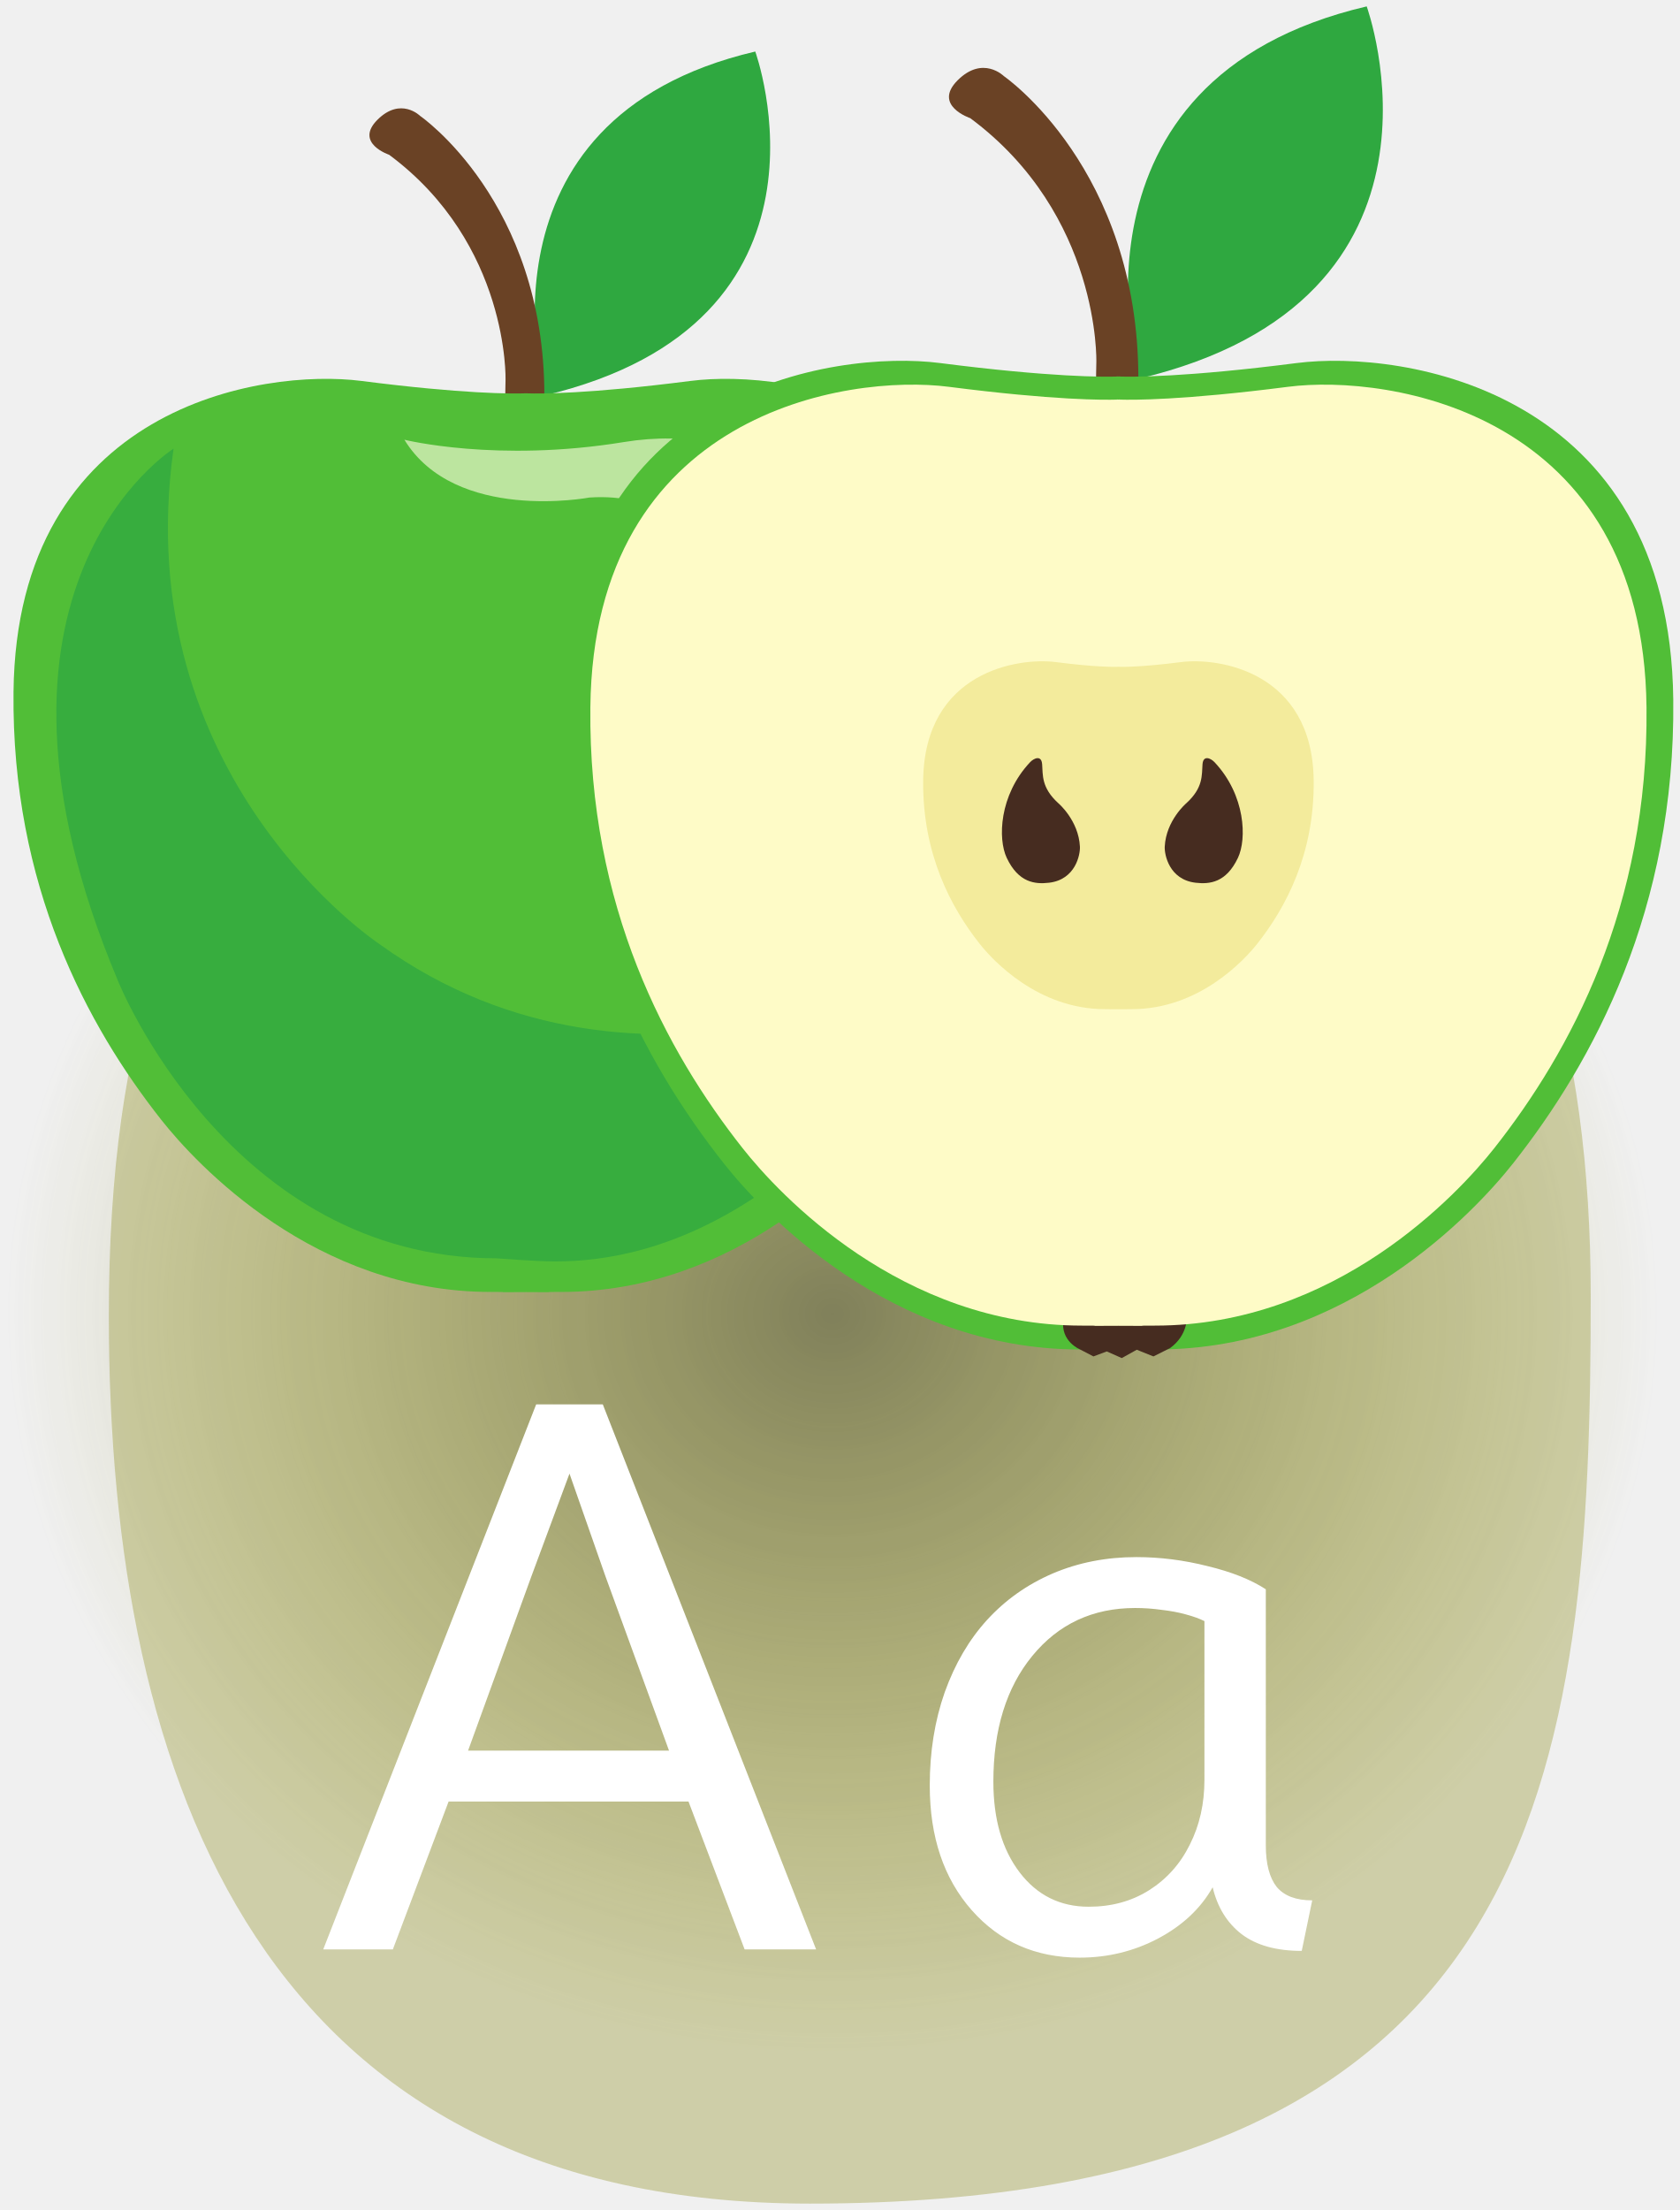
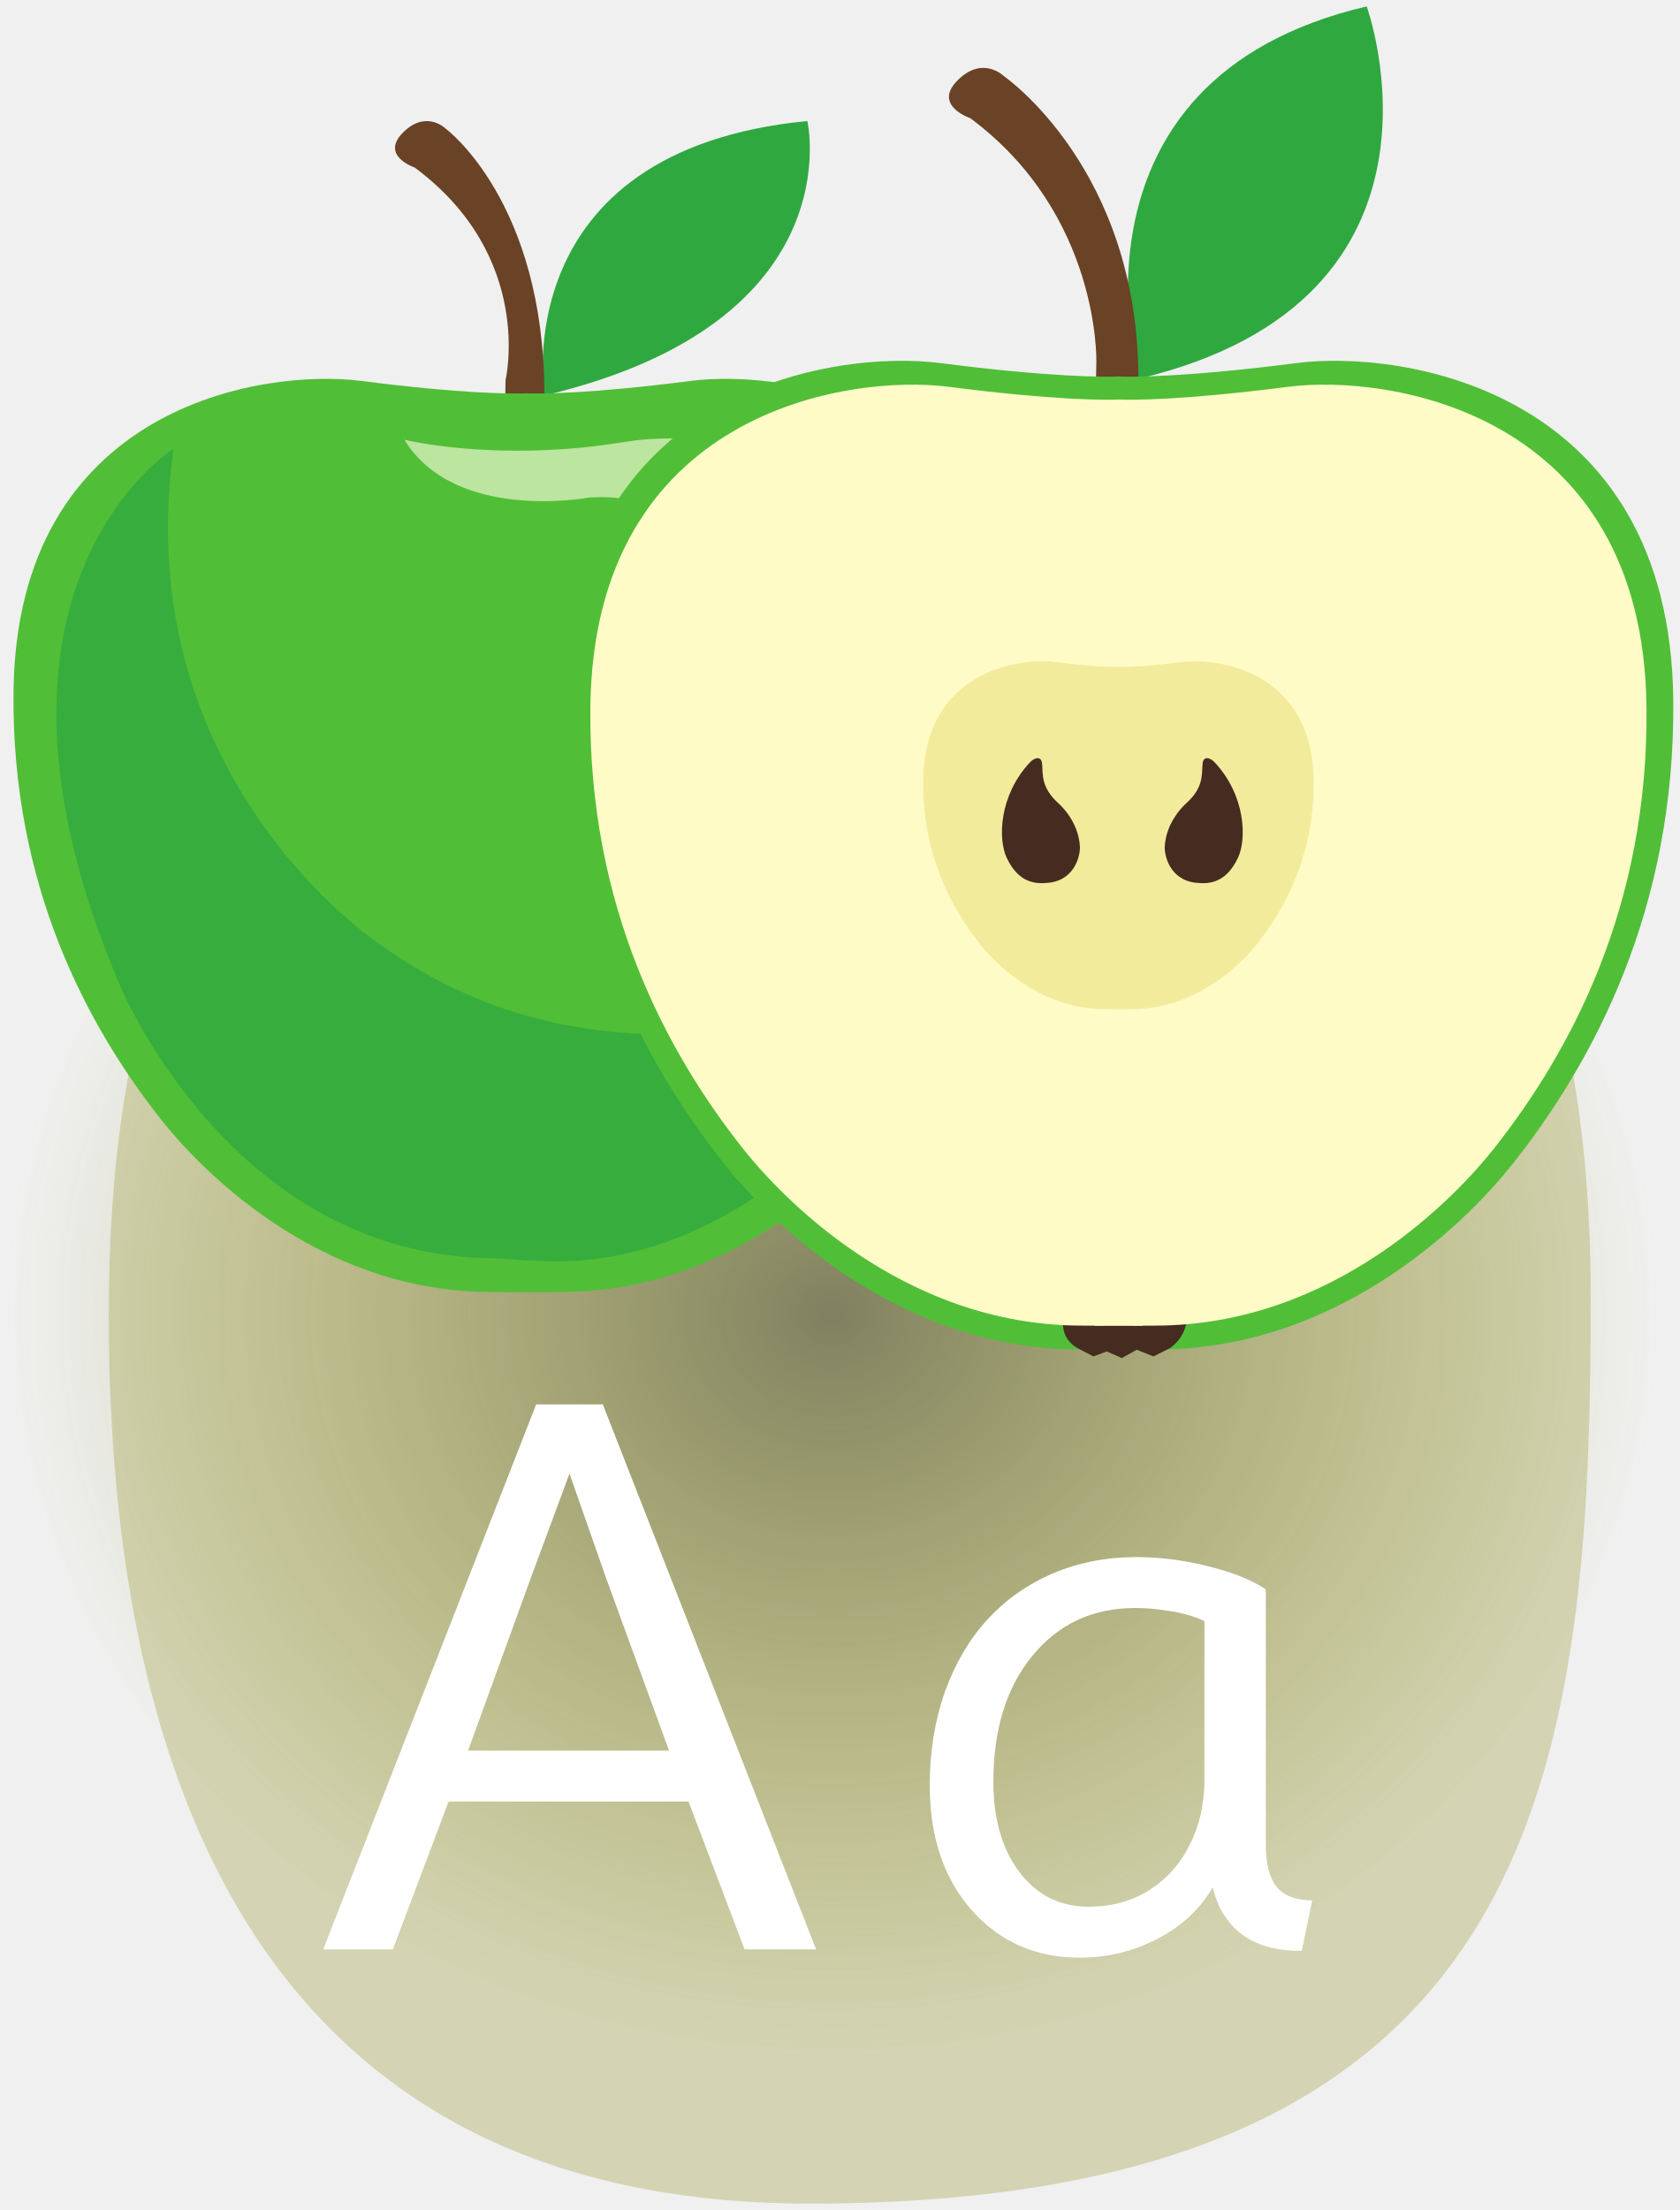
<svg xmlns="http://www.w3.org/2000/svg" xmlns:xlink="http://www.w3.org/1999/xlink" version="1.1" width="262.989" height="345.924" viewBox="0 0 262.989 345.924" id="svg2985" style="overflow:visible">
  <defs id="defs3078">
    <linearGradient id="linearGradient4301">
      <stop style="stop-color:#404040;stop-opacity:1;" offset="0" id="stop4303" />
      <stop style="stop-color:#808000;stop-opacity:0;" offset="1" id="stop4305" />
    </linearGradient>
    <linearGradient id="linearGradient4088">
      <stop style="stop-color:#000000;stop-opacity:1;" offset="0" id="stop4090" />
      <stop style="stop-color:#c8cc95;stop-opacity:0;" offset="1" id="stop4092" />
    </linearGradient>
    <linearGradient id="linearGradient3910">
      <stop style="stop-color:#d1f5bc;stop-opacity:1;" offset="0" id="stop3912" />
      <stop style="stop-color:#9ce970;stop-opacity:0;" offset="1" id="stop3915" />
    </linearGradient>
    <linearGradient id="linearGradient3878">
      <stop style="stop-color:#6e8f5b;stop-opacity:1;" offset="0" id="stop3880" />
      <stop style="stop-color:#ebebeb;stop-opacity:0;" offset="1" id="stop3882" />
    </linearGradient>
    <linearGradient id="linearGradient4407">
      <stop style="stop-color:#5a932e;stop-opacity:1;" offset="0" id="stop4409" />
      <stop style="stop-color:#008000;stop-opacity:0;" offset="1" id="stop4411" />
    </linearGradient>
    <linearGradient id="linearGradient3920">
      <stop id="stop3922" style="stop-color:#f76605;stop-opacity:1" offset="0" />
      <stop id="stop3924" style="stop-color:#f76605;stop-opacity:0" offset="1" />
    </linearGradient>
    <linearGradient id="linearGradient3912">
      <stop id="stop3914" style="stop-color:#f76605;stop-opacity:1" offset="0" />
      <stop id="stop3916" style="stop-color:#f76605;stop-opacity:0" offset="1" />
    </linearGradient>
    <linearGradient x1="266.478" y1="211.68" x2="229.985" y2="1" id="linearGradient3926" xlink:href="#linearGradient3920" gradientUnits="userSpaceOnUse" />
    <linearGradient x1="181.082" y1="130.101" x2="215.935" y2="39.45" id="linearGradient3928" xlink:href="#linearGradient3912" gradientUnits="userSpaceOnUse" gradientTransform="matrix(1,0,0,0.8609317,-54.55841,-74.85106)" />
    <radialGradient xlink:href="#linearGradient4088" id="radialGradient4094" cx="78.698" cy="50.058" fx="78.698" fy="50.058" r="99.455" gradientTransform="matrix(1,0,0,0.2369623,0,38.19639)" gradientUnits="userSpaceOnUse" />
    <radialGradient xlink:href="#linearGradient4088-8" id="radialGradient4104-4" cx="78.698" cy="50.058" fx="78.698" fy="50.058" r="99.455" gradientTransform="matrix(1,0,0,0.2369623,0,38.19639)" gradientUnits="userSpaceOnUse" />
    <linearGradient id="linearGradient4088-8">
      <stop style="stop-color:#000000;stop-opacity:1;" offset="0" id="stop4090-2" />
      <stop style="stop-color:#000000;stop-opacity:0;" offset="1" id="stop4092-2" />
    </linearGradient>
    <radialGradient xlink:href="#linearGradient4088-8" id="radialGradient4106-5" gradientUnits="userSpaceOnUse" gradientTransform="matrix(1,0,0,0.2369623,0,38.19639)" cx="78.698" cy="50.058" fx="78.698" fy="50.058" r="99.455" />
    <radialGradient xlink:href="#linearGradient4088" id="radialGradient4162" cx="78.698" cy="50.058" fx="78.698" fy="50.058" r="99.455" gradientTransform="matrix(1,0,0,0.2369623,0,38.19639)" gradientUnits="userSpaceOnUse" spreadMethod="pad" />
    <radialGradient xlink:href="#linearGradient4088" id="radialGradient4164" gradientUnits="userSpaceOnUse" gradientTransform="matrix(0.615615,-0.00320847,1.5412167e-4,0.1356629,37.45477,51.19507)" spreadMethod="pad" cx="100.392" cy="142.538" fx="100.392" fy="142.538" r="99.455" />
    <radialGradient xlink:href="#linearGradient4088-4" id="radialGradient4162-1" cx="78.698" cy="50.058" fx="78.698" fy="50.058" r="99.455" gradientTransform="matrix(1,0,0,0.2369623,0,38.19639)" gradientUnits="userSpaceOnUse" spreadMethod="pad" />
    <linearGradient id="linearGradient4088-4">
      <stop style="stop-color:#000000;stop-opacity:1;" offset="0" id="stop4090-1" />
      <stop style="stop-color:#c8cc95;stop-opacity:0;" offset="1" id="stop4092-8" />
    </linearGradient>
    <radialGradient xlink:href="#linearGradient4088-4" id="radialGradient4164-9" gradientUnits="userSpaceOnUse" gradientTransform="matrix(0.615615,-0.00320847,1.5412167e-4,0.1356629,37.45477,51.19507)" spreadMethod="pad" cx="100.392" cy="142.538" fx="100.392" fy="142.538" r="99.455" />
    <linearGradient id="linearGradient4181">
      <stop style="stop-color:#000000;stop-opacity:1;" offset="0" id="stop4183" />
      <stop style="stop-color:#c8cc95;stop-opacity:0.453;" offset="1" id="stop4185" />
    </linearGradient>
    <radialGradient r="99.455" fy="142.538" fx="100.392" cy="142.538" cx="100.392" spreadMethod="pad" gradientTransform="matrix(0.615615,-0.00320847,1.5412167e-4,0.1356629,37.45477,51.19507)" gradientUnits="userSpaceOnUse" id="radialGradient4189" xlink:href="#linearGradient4088-4" />
    <radialGradient xlink:href="#linearGradient4301" id="radialGradient4307" cx="121.95" cy="157.956" fx="121.95" fy="157.956" r="107.583" gradientTransform="matrix(1.202231,0,0,1.083338,-16.27259,34.53615)" gradientUnits="userSpaceOnUse" />
  </defs>
  <path style="opacity:0.631;fill:url(#radialGradient4307);fill-opacity:1;stroke:none;overflow:visible" d="m 259.679,193.917 c 0,66.813 -7.712,128.288 -136.295,128.288 -94.755,0 -122.383,-58.69 -122.383,-125.503 0,-81.434 46.829,-102.356 129.844,-107.143 86.254,-4.974 128.834,31.279 128.834,104.358 z" id="path3929-4" />
-   <path style="opacity:0.3;fill:#808000;fill-opacity:1;stroke:none" d="m 249.065,202.866 c 0,73.985 -6.918,142.058 -122.253,142.058 -84.993,0 -109.774,-64.989 -109.774,-138.974 0,-90.174 42.004,-113.343 116.467,-118.644 77.367,-5.507 115.56,34.637 115.56,115.56 z" id="path3929" />
+   <path style="opacity:0.25;fill:#808000;fill-opacity:1;stroke:none" d="m 249.065,202.866 c 0,73.985 -6.918,142.058 -122.253,142.058 -84.993,0 -109.774,-64.989 -109.774,-138.974 0,-90.174 42.004,-113.343 116.467,-118.644 77.367,-5.507 115.56,34.637 115.56,115.56 z" id="path3929" />
  <g id="layer1" transform="translate(17.27412,35.39722)">
-     <g id="g13987" transform="matrix(2.313041,0,0,2.313041,-80.74865,-159.7557)">
-       <path d="m 64.292,80.526 c 0,0 -5.31,-18.691 14.274,-23.275 0,0 6.666,18.334 -14.274,23.275" style="fill:#2fa840;fill-opacity:1;fill-rule:nonzero;stroke:none" id="path3286" />
-       <path d="m 61.663,79.476 c 0,0 0.264,-9.196 -7.883,-15.24 0,0 -2.364,-0.789 -0.789,-2.366 1.577,-1.576 2.891,-0.261 2.891,-0.261 0,0 8.409,5.78 8.409,18.918 0,13.137 -2.89,7.883 -2.629,-1.05" style="fill:#6a4225;fill-opacity:1;fill-rule:nonzero;stroke:none" id="path3288" />
-       <path d="m 74.187,79.542 c -6.945,0.891 -10.229,0.868 -11.038,0.841 l 0,-0.007 -0.106,0.005 -0.106,-0.005 0,0.007 c -0.807,0.026 -4.091,0.05 -11.037,-0.841 -6.643,-0.851 -23.335,1.667 -23.543,21.043 -0.141,13.11 4.997,22.614 10,28.957 2.391,3.031 10.418,11.65 22.29,11.65 0.111,0 0.43,0 0.833,0.002 l 0,0.015 c 0.179,0 0.835,-0.002 1.564,-0.008 0.729,0.005 1.386,0.008 1.564,0.008 l 0,-0.015 c 0.404,-0.002 0.723,-0.002 0.833,-0.002 11.873,0 19.9,-8.619 22.29,-11.65 5.003,-6.344 10.143,-15.848 10,-28.957 -0.207,-19.375 -16.899,-21.894 -23.543,-21.043" style="fill:#51be37;fill-opacity:1;fill-rule:nonzero;stroke:none" id="path3290" />
-       <path d="m 54.816,83.521 c 0,0 6.261,1.565 14.867,0.156 8.609,-1.409 15.92,3.481 17.058,12.364 0.784,6.104 -3.129,7.669 -5.006,7.669 0,0 -4.695,0.156 -5.008,-6.416 0,0 -0.158,-10.486 -9.39,-9.861 0,0 -9.078,1.721 -12.521,-3.911" style="fill:#bce59f;fill-opacity:1;fill-rule:nonzero;stroke:none" id="path3292" />
-       <path d="m 39.19,84.126 c 0,0 -15,9.375 -3.75,36.041 0,0 7.5,18.75 25.625,18.75 0,0 2.638,0.209 3.96,0.209 3.281,0 8.321,-0.704 14.238,-4.834 1.972,-1.376 9.304,-7.457 12.637,-15.375 0,0 -20.834,11.668 -38.75,-1.25 0,0 -17.084,-11.25 -13.96,-33.541" style="fill:#37ad3e;fill-opacity:1;fill-rule:nonzero;stroke:none" id="path3294" />
-     </g>
+     <path id="path3286" style="fill:#2fa840;fill-opacity:1;fill-rule:nonzero;stroke:none" d="m 67.962,26.503 c 0,0 -6.299,-38.338 41.174,-42.958 0,0 7.261,31.528 -41.174,42.958" />
+     <path id="path3288" style="fill:#6a4225;fill-opacity:1;fill-rule:nonzero;stroke:none" d="m 61.882,24.074 c 0,0 4.61,-19.271 -14.233,-33.251 0,0 -5.467,-1.824 -1.824,-5.473 3.649,-3.646 6.688,-0.604 6.688,-0.604 0,0 15.45,11.369 15.45,41.757 0,30.388 -6.685,18.233 -6.08,-2.429" />
+     <path id="path3290" style="fill:#51be37;fill-opacity:1;fill-rule:nonzero;stroke:none" d="M 90.849,24.228 C 74.785,26.289 67.19,26.234 65.319,26.174 l 0,-0.016 -0.246,0.012 -0.246,-0.012 0,0.016 c -1.868,0.061 -9.463,0.116 -25.53,-1.946 -15.364,-1.969 -53.975,3.857 -54.455,48.672 -0.327,30.324 11.559,52.307 23.13,66.98 5.531,7.011 24.096,26.947 51.558,26.947 0.257,0 0.995,0 1.926,0.005 l 0,0.035 c 0.413,0 1.931,-0.005 3.617,-0.018 1.686,0.012 3.206,0.018 3.617,0.018 l 0,-0.035 c 0.934,-0.005 1.671,-0.005 1.926,-0.005 27.462,0 46.03,-19.936 51.558,-26.947 11.571,-14.673 23.46,-36.656 23.13,-66.98 -0.48,-44.815 -39.087,-50.641 -54.455,-48.672" />
+     <path id="path3292" style="fill:#bce59f;fill-opacity:1;fill-rule:nonzero;stroke:none" d="m 46.043,33.431 c 0,0 14.483,3.62 34.389,0.361 19.912,-3.258 36.824,8.052 39.455,28.598 1.813,14.118 -7.237,17.738 -11.58,17.738 0,0 -10.86,0.361 -11.583,-14.841 0,0 -0.364,-24.255 -21.719,-22.809 0,0 -20.997,3.981 -28.962,-9.047" />
+     <path id="path3294" style="fill:#37ad3e;fill-opacity:1;fill-rule:nonzero;stroke:none" d="m 9.899,34.83 c 0,0 -34.696,21.685 -8.674,83.365 0,0 17.348,43.37 59.272,43.37 0,0 6.101,0.483 9.16,0.483 7.59,0 19.247,-1.628 32.932,-11.181 4.562,-3.183 21.52,-17.25 29.231,-35.563 0,0 -48.189,26.987 -89.63,-2.891 0,0 -39.515,-26.022 -32.29,-77.582" />
    <g id="g13994" transform="matrix(2.504437,0,0,2.504437,-224.8521,-168.6364)">
      <path d="m 154.052,76.876 c 0,0 -5.309,-18.691 14.275,-23.275 0,0 6.666,18.334 -14.275,23.275" style="fill:#2fa840;fill-opacity:1;fill-rule:nonzero;stroke:none" id="path4344" />
      <path d="m 151.425,75.826 c 0,0 0.263,-9.196 -7.883,-15.24 0,0 -2.365,-0.789 -0.789,-2.366 1.577,-1.576 2.891,-0.261 2.891,-0.261 0,0 8.408,5.78 8.408,18.918 0,13.137 -2.889,7.883 -2.627,-1.05" style="fill:#6a4225;fill-opacity:1;fill-rule:nonzero;stroke:none" id="path4346" />
      <path d="m 163.948,75.892 c -6.946,0.891 -10.23,0.868 -11.037,0.843 l 0,-0.009 -0.106,0.005 -0.106,-0.005 0,0.009 c -0.807,0.025 -4.091,0.049 -11.037,-0.843 -6.643,-0.851 -23.335,1.667 -23.543,21.043 -0.141,13.11 4.997,22.615 10,28.958 2.39,3.033 10.418,11.65 22.29,11.65 0.111,0 0.43,0 0.833,0.002 l 0,0.015 c 0.179,0 0.835,-0.002 1.564,-0.007 0.729,0.005 1.385,0.007 1.564,0.007 l 0,-0.015 c 0.403,-0.002 0.721,-0.002 0.833,-0.002 11.873,0 19.9,-8.617 22.29,-11.65 5.003,-6.343 10.141,-15.848 10,-28.958 -0.207,-19.375 -16.899,-21.894 -23.543,-21.043" style="fill:#51be37;fill-opacity:1;fill-rule:nonzero;stroke:none" id="path4348" />
      <path d="m 157.077,135.477 c 0,0 0.104,1.145 -1.041,1.979 l -1.042,0.521 -1.041,-0.417 -0.938,0.521 -0.938,-0.416 -0.834,0.312 -0.835,-0.435 c 0,0 -1.249,-0.504 -1.04,-1.857 0.209,-1.354 7.709,-0.207 7.709,-0.207" style="fill:#462c20;fill-opacity:1;fill-rule:nonzero;stroke:none" id="path4350" />
      <path d="m 163.411,77.376 c -6.611,0.849 -9.736,0.825 -10.505,0.801 l 0,-0.008 -0.101,0.005 -0.101,-0.005 0,0.008 c -0.769,0.024 -3.894,0.048 -10.505,-0.801 -6.321,-0.81 -22.209,1.587 -22.407,20.027 -0.135,12.478 4.756,21.523 9.519,27.561 2.275,2.885 9.915,11.088 21.215,11.088 0.106,0 0.409,10e-4 0.792,0.004 l 0,0.013 c 0.169,0 0.795,-0.004 1.488,-0.006 0.693,0.002 1.319,0.006 1.488,0.006 l 0,-0.013 c 0.384,-0.002 0.686,-0.004 0.792,-0.004 11.3,0 18.94,-8.203 21.215,-11.088 4.763,-6.039 9.654,-15.084 9.519,-27.561 -0.199,-18.44 -16.086,-20.837 -22.408,-20.027" style="fill:#fefbc7;fill-opacity:1;fill-rule:nonzero;stroke:none" id="path4352" />
      <path d="m 156.727,94.581 c -2.445,0.312 -3.601,0.305 -3.885,0.295 l 0,-0.002 -0.037,0.002 -0.037,-0.002 0,0.002 c -0.284,0.01 -1.44,0.018 -3.885,-0.295 -2.336,-0.3 -8.21,0.586 -8.284,7.404 -0.049,4.612 1.759,7.957 3.52,10.19 0.841,1.066 3.665,4.098 7.843,4.098 0.039,0 0.151,0.001 0.294,0.002 l 0,0.005 c 0.062,0 0.294,-0.001 0.55,-0.002 0.256,10e-4 0.487,0.002 0.55,0.002 l 0,-0.005 c 0.142,-0.001 0.255,-0.002 0.294,-0.002 4.178,0 7.001,-3.031 7.843,-4.098 1.761,-2.232 3.569,-5.577 3.52,-10.19 -0.074,-6.818 -5.947,-7.704 -8.284,-7.404" style="fill:#f3eb9c;fill-opacity:1;fill-rule:nonzero;stroke:none" id="path4354" />
      <path d="m 158.063,100.959 c -0.052,0.676 0.06,1.468 -1.011,2.442 0,0 -1.268,1.071 -1.351,2.716 -0.025,0.504 0.279,2.059 1.924,2.254 0.882,0.104 1.917,10e-4 2.654,-1.558 0.557,-1.177 0.475,-3.9 -1.454,-5.964 -0.25,-0.269 -0.716,-0.468 -0.761,0.109" style="fill:#462c20;fill-opacity:1;fill-rule:nonzero;stroke:none" id="path4356" />
      <path d="m 148.036,100.959 c 0.051,0.675 -0.059,1.468 1.012,2.442 0,0 1.268,1.071 1.35,2.716 0.025,0.502 -0.278,2.059 -1.925,2.254 -0.882,0.104 -1.916,0 -2.652,-1.558 -0.556,-1.179 -0.476,-3.901 1.452,-5.964 0.251,-0.27 0.718,-0.468 0.762,0.109" style="fill:#462c20;fill-opacity:1;fill-rule:nonzero;stroke:none" id="path4358" />
    </g>
  </g>
  <g style="font-size:40px;font-style:normal;font-weight:normal;line-height:125%;letter-spacing:0px;word-spacing:0px;fill:#ffffff;fill-opacity:1;stroke:none;font-family:Sans" id="text3316" transform="translate(-3.380537,21.81442)">
    <path d="m 53.992,283.318 10.898,0 8.73,-23.145 37.559,0 8.789,23.145 11.191,0 -33.398,-85.313 -10.43,0 -33.34,85.313 m 22.676,-31.113 9.902,-27.246 5.977,-16.113 5.625,16.055 9.961,27.305 -31.465,0" style="font-size:120px;font-variant:normal;font-stretch:normal;letter-spacing:10px;fill:#ffffff;font-family:Topmarks;-inkscape-font-specification:Topmarks" id="path4219" />
    <path d="m 172.449,284.607 c 4.375,0 8.457,-0.996 12.246,-2.988 3.828,-2.031 6.68,-4.707 8.555,-8.027 0.742,3.125 2.246,5.566 4.512,7.324 2.305,1.758 5.449,2.637 9.434,2.637 l 1.641,-7.91 c -2.539,10e-6 -4.395,-0.703 -5.566,-2.109 -1.133,-1.445 -1.699,-3.613 -1.699,-6.504 l 0,-40.078 c -2.344,-1.523 -5.391,-2.734 -9.141,-3.633 -3.711,-0.937 -7.422,-1.406 -11.133,-1.406 -4.727,6e-5 -9.102,0.859 -13.125,2.578 -3.984,1.719 -7.402,4.141 -10.254,7.266 -2.813,3.086 -5.02,6.856 -6.621,11.309 -1.563,4.453 -2.344,9.316 -2.344,14.59 -1e-5,8.047 2.187,14.551 6.562,19.512 4.375,4.961 10.02,7.441 16.934,7.441 m 1.406,-7.969 c -4.492,1e-5 -8.105,-1.797 -10.84,-5.391 -2.734,-3.594 -4.102,-8.32 -4.102,-14.18 -2e-5,-8.164 2.031,-14.727 6.094,-19.688 4.102,-5 9.473,-7.5 16.113,-7.5 1.406,5e-5 2.793,0.098 4.16,0.293 1.367,0.156 2.617,0.391 3.75,0.703 1.172,0.313 2.148,0.664 2.93,1.055 l 0,24.844 c -5e-5,3.75 -0.762,7.129 -2.285,10.137 -1.484,3.008 -3.613,5.391 -6.387,7.148 -2.734,1.719 -5.879,2.578 -9.434,2.578" style="font-size:120px;font-variant:normal;font-stretch:normal;letter-spacing:10px;fill:#ffffff;font-family:Topmarks;-inkscape-font-specification:Topmarks" id="path4221" />
  </g>
</svg>
